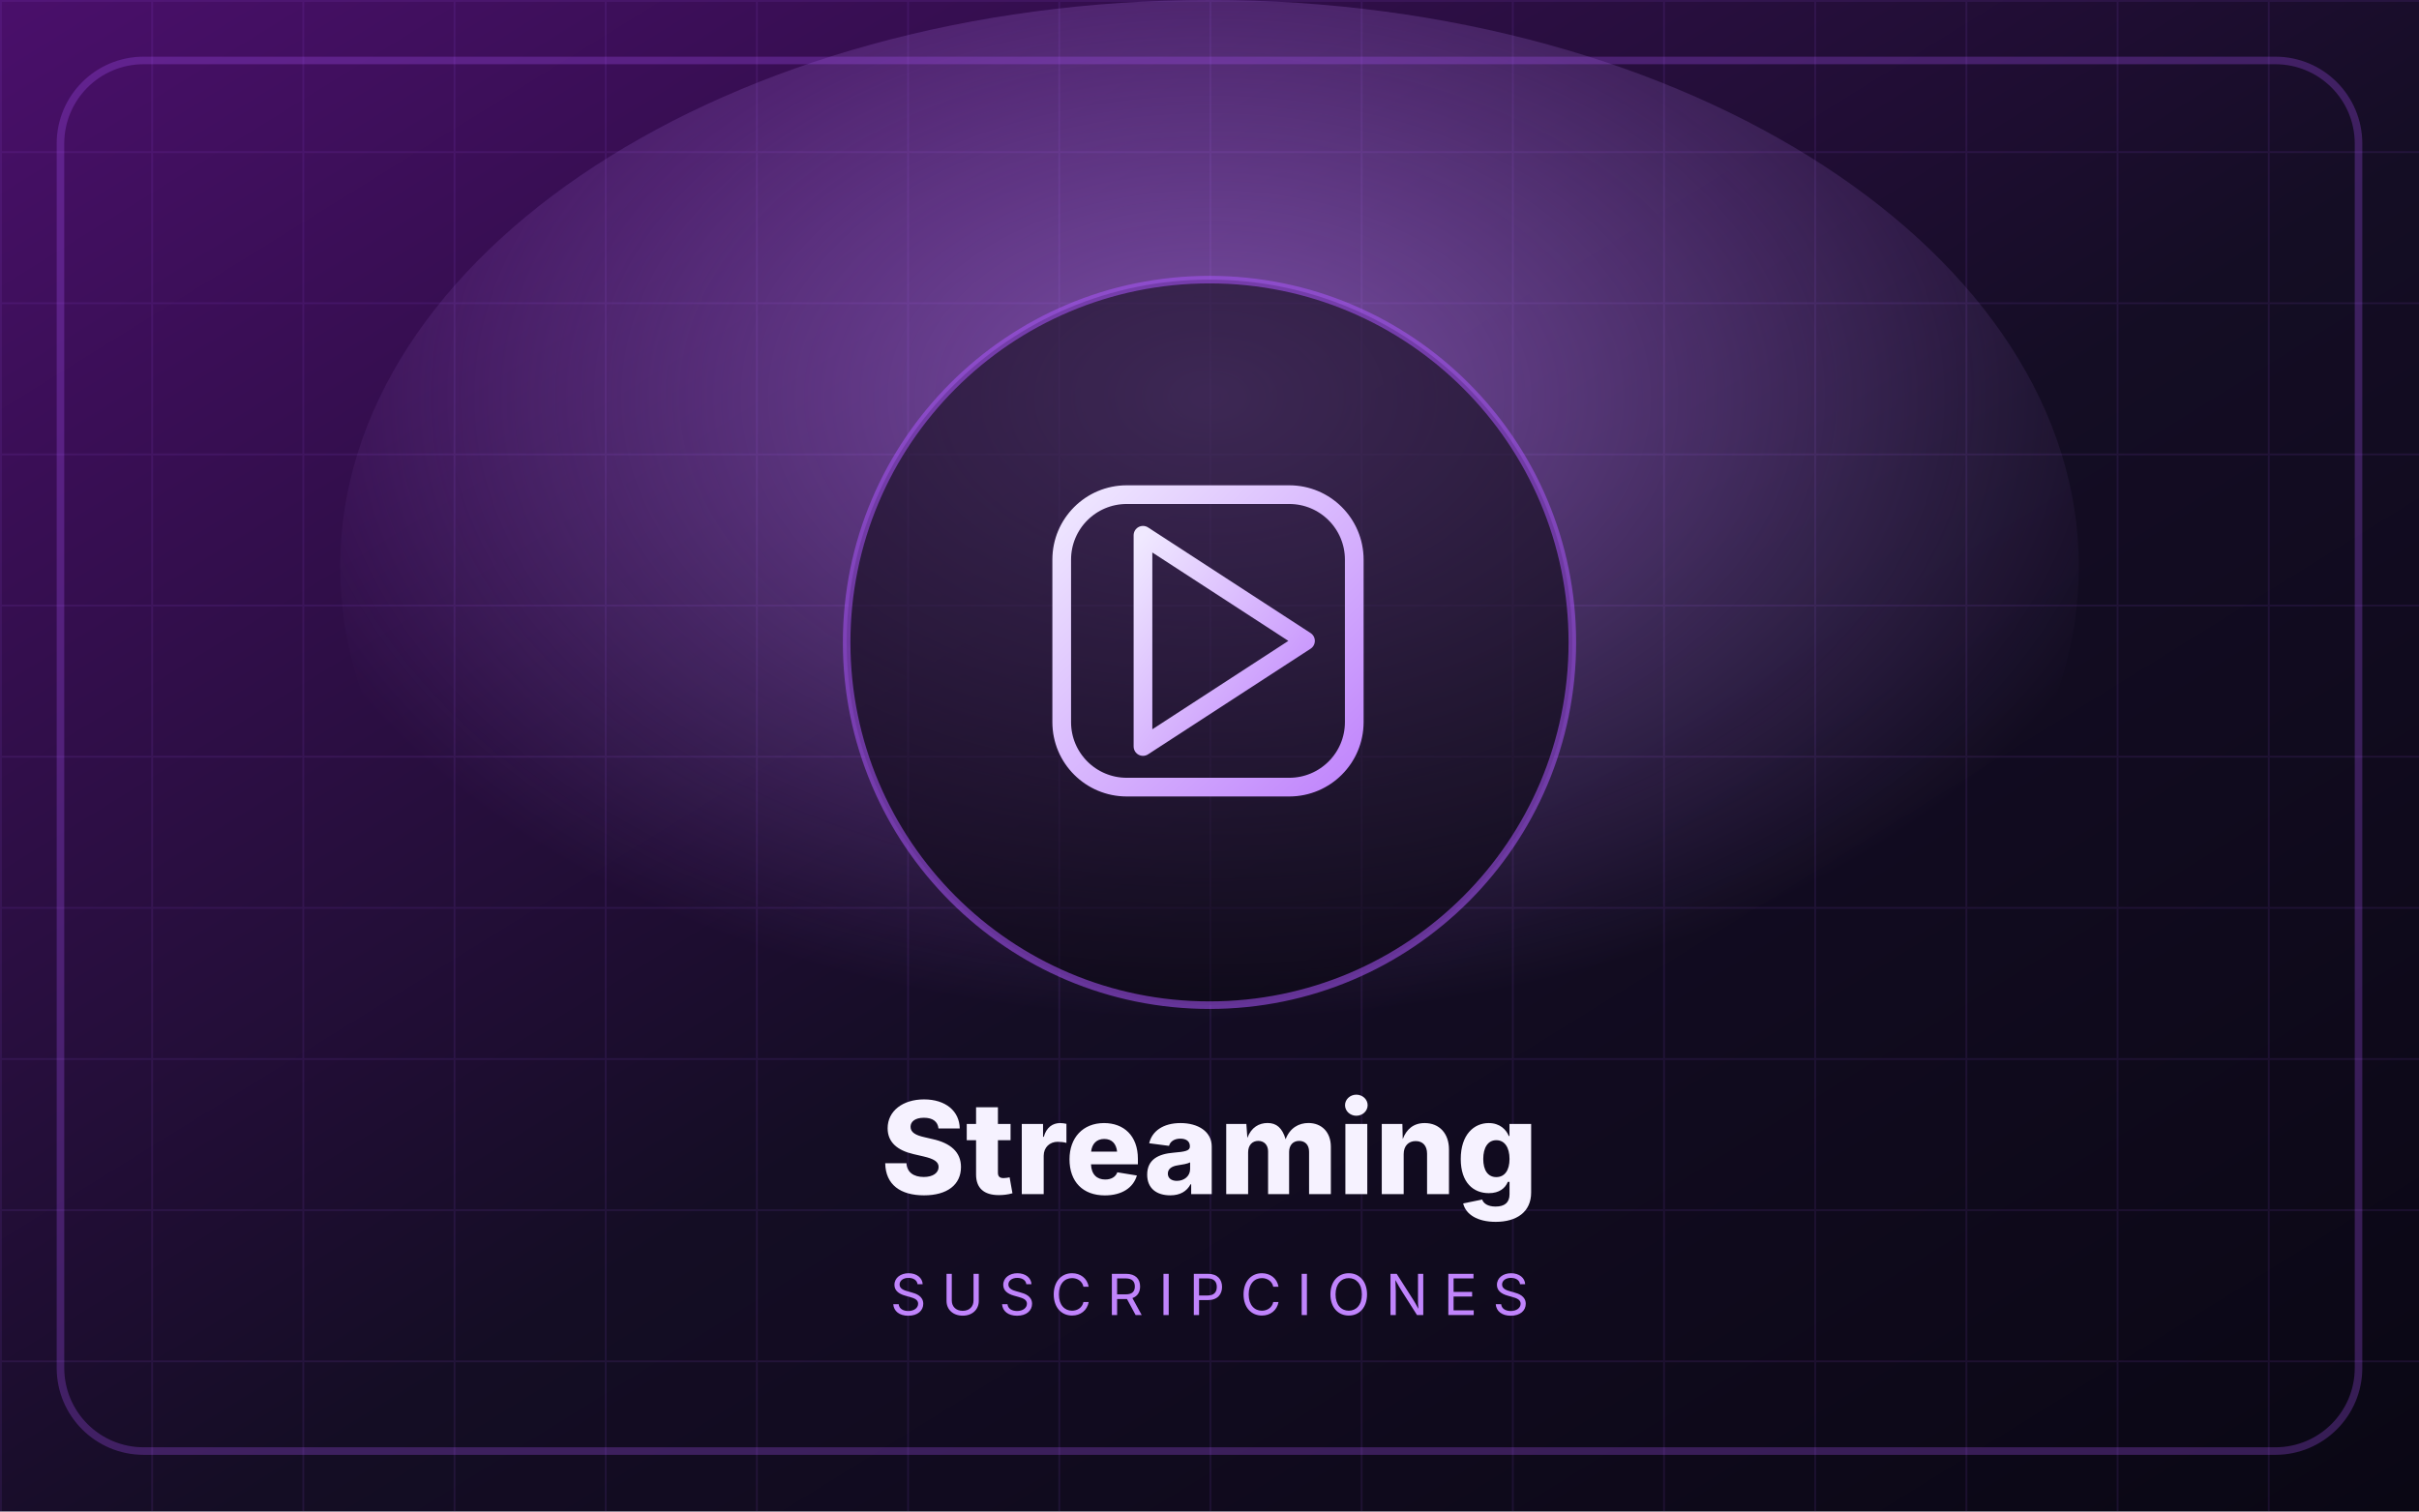
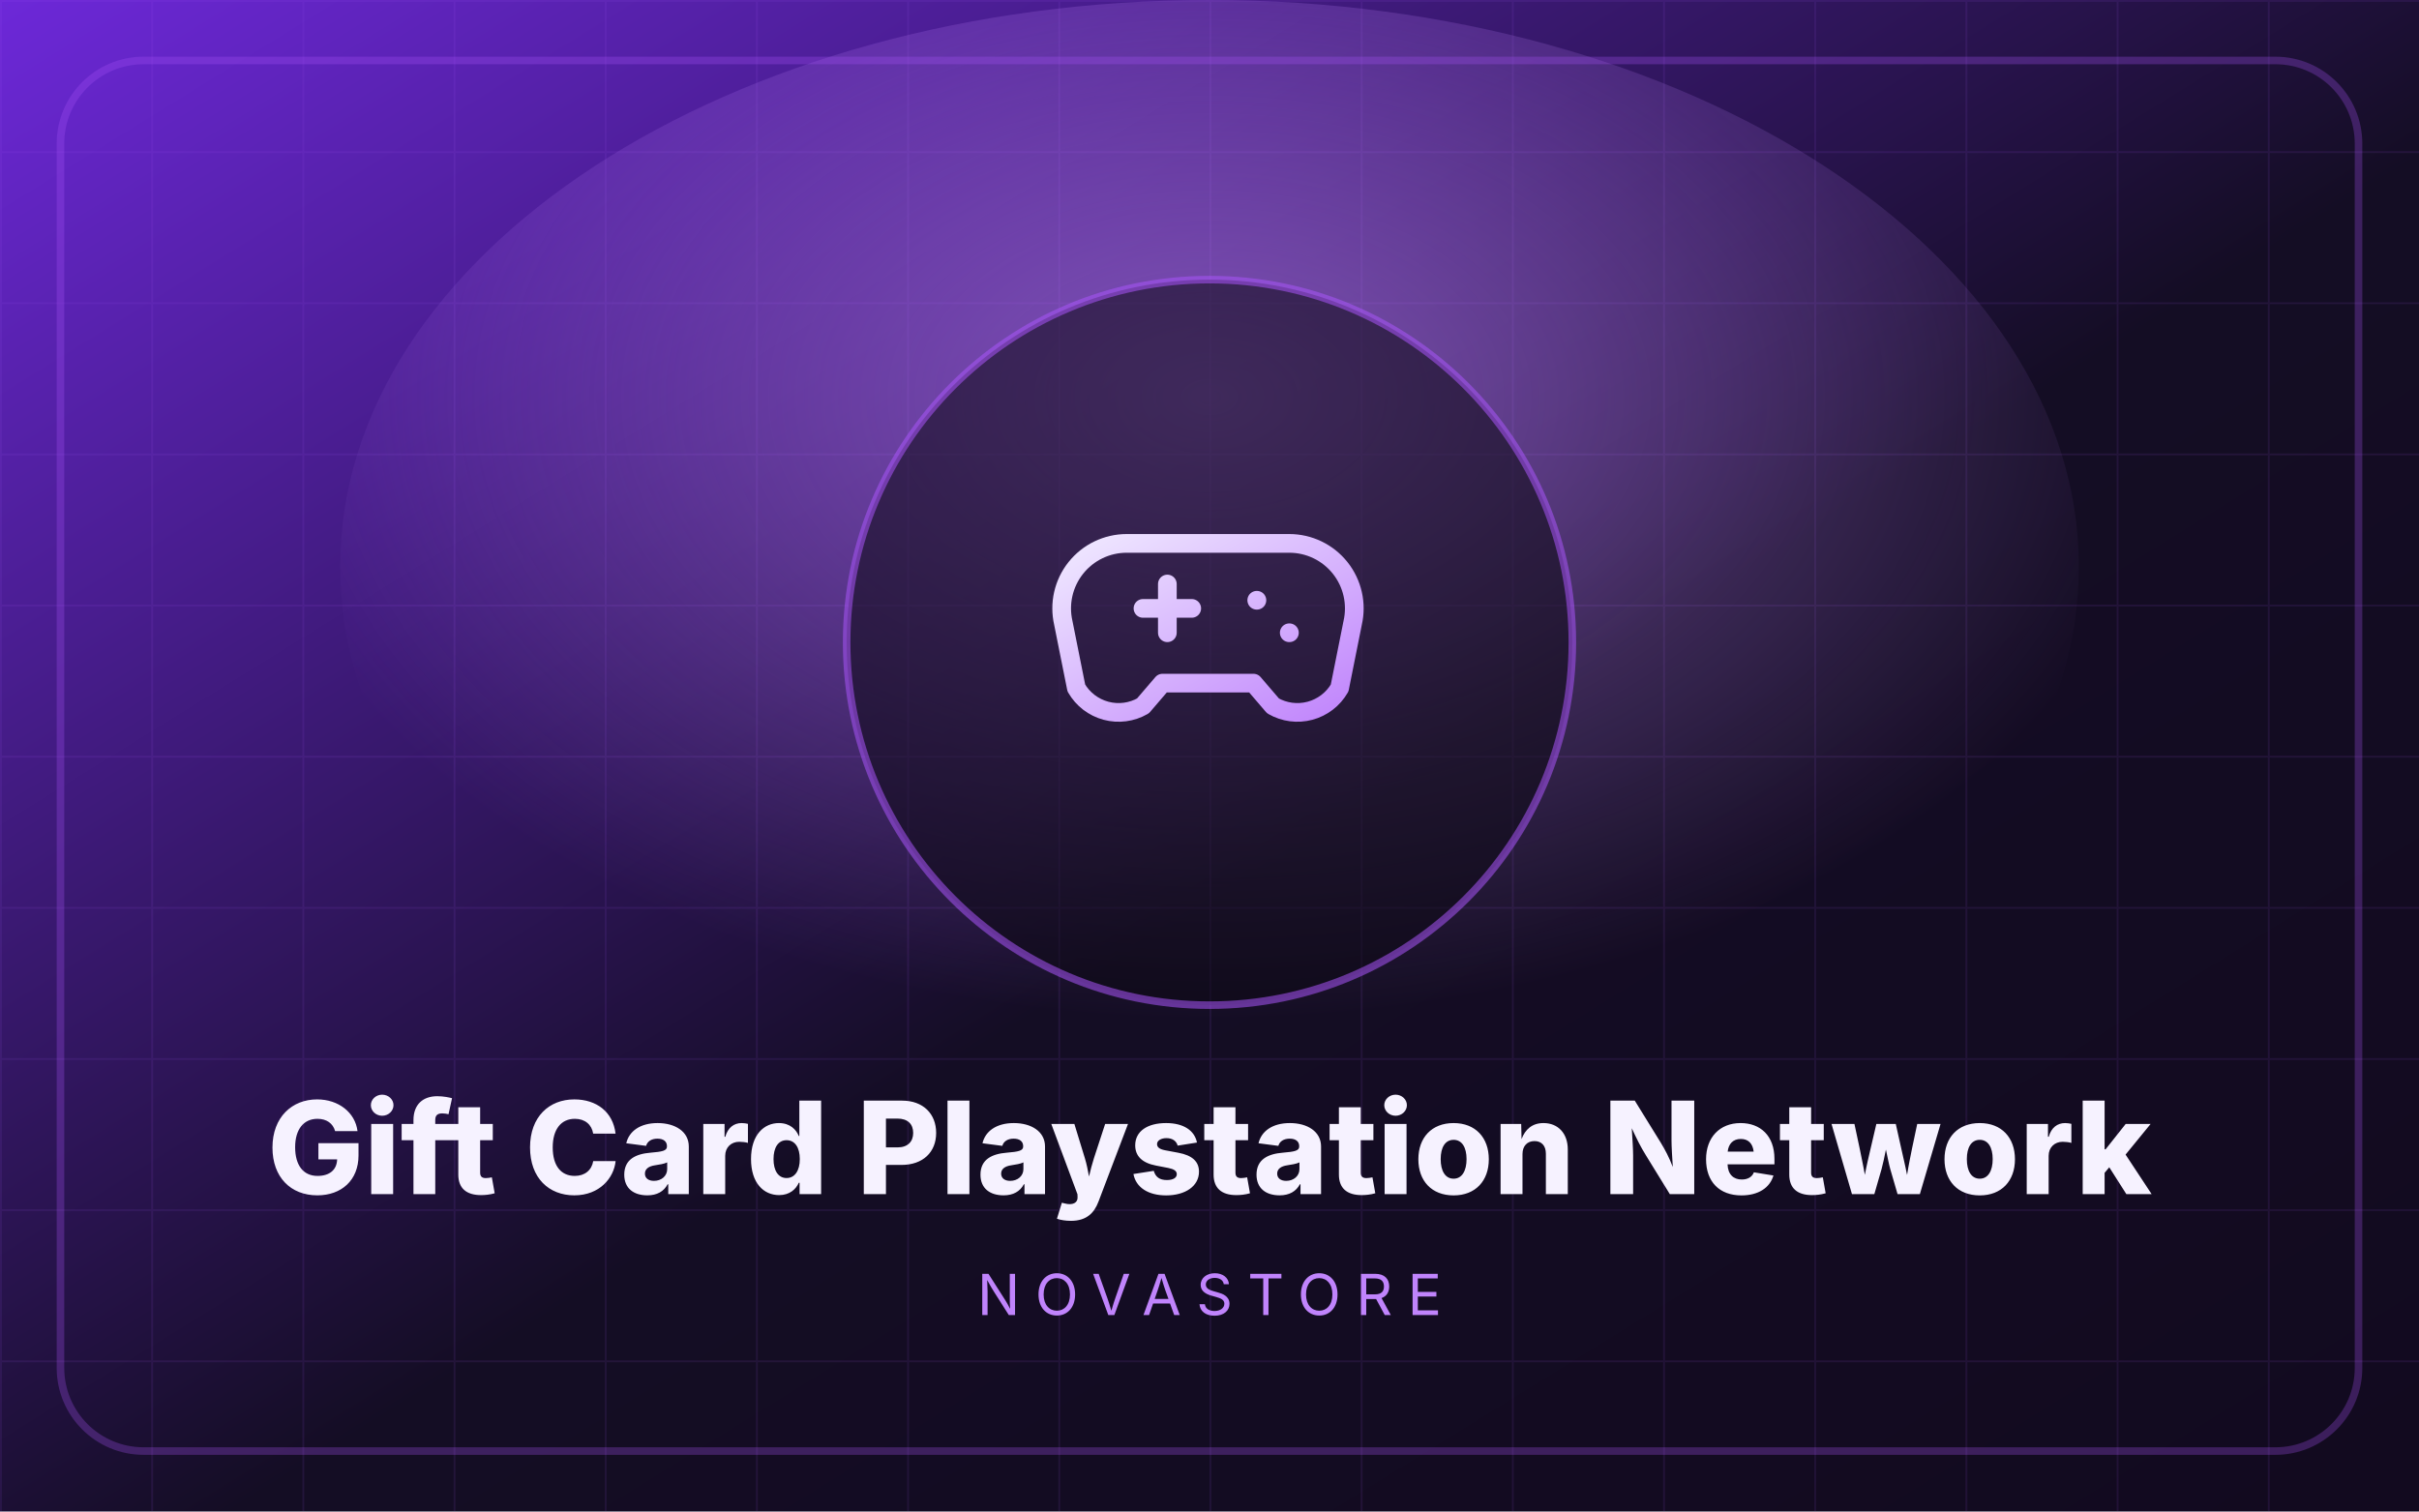
- <svg xmlns="http://www.w3.org/2000/svg" viewBox="0 0 640 400" width="640" height="400" role="img" aria-label="Streaming">
+ <svg xmlns="http://www.w3.org/2000/svg" viewBox="0 0 640 400" width="640" height="400" role="img" aria-label="Gift Card Playstation Network">
  <defs>
    <linearGradient id="bg" x1="0" y1="0" x2="1" y2="1">
-       <stop offset="0%" stop-color="#4a0f6b" />
+       <stop offset="0%" stop-color="#6d28d9" />
      <stop offset="55%" stop-color="#140d24" />
-       <stop offset="100%" stop-color="#0a0714" />
+       <stop offset="100%" stop-color="#120a1f" />
    </linearGradient>
    <radialGradient id="glow" cx="50%" cy="35%" r="55%">
      <stop offset="0%" stop-color="#c084fc" stop-opacity="0.55" />
      <stop offset="100%" stop-color="#c084fc" stop-opacity="0" />
    </radialGradient>
    <pattern id="grid" width="40" height="40" patternUnits="userSpaceOnUse">
      <path d="M40 0H0v40" fill="none" stroke="#a855f7" stroke-opacity="0.10" stroke-width="1" />
    </pattern>
    <linearGradient id="stroke" x1="0" y1="0" x2="1" y2="1">
      <stop offset="0%" stop-color="#f0e9ff" />
      <stop offset="100%" stop-color="#c084fc" />
    </linearGradient>
  </defs>
  <rect width="640" height="400" fill="url(#bg)" />
  <rect width="640" height="400" fill="url(#grid)" />
  <ellipse cx="320" cy="150" rx="230" ry="150" fill="url(#glow)" />
  <circle cx="320" cy="170" r="96" fill="#0b0813" fill-opacity="0.55" stroke="#a855f7" stroke-opacity="0.55" stroke-width="2" />
  <g transform="translate(268 118) scale(4.3)" fill="none" stroke="url(#stroke)" stroke-width="1.15" stroke-linecap="round" stroke-linejoin="round">
-     <path d="M8 5.5v13l10-6.5-10-6.5Z" />
-     <rect x="3" y="3" width="18" height="18" rx="4" />
+     <path d="M8 10h3M9.5 8.5v3M15 9.5h.01M17 11.5h.01M7 6h10a4 4 0 0 1 3.9 4.9l-.8 4A3 3 0 0 1 16 16l-1.2-1.4h-5.6L8 16a3 3 0 0 1-4.1-1.1l-.8-4A4 4 0 0 1 7 6Z" />
  </g>
-   <text x="320" y="316" text-anchor="middle" font-family="Inter, Segoe UI, Arial, sans-serif" font-size="34" font-weight="800" fill="#f6f2ff">Streaming</text>
-   <text x="320" y="348" text-anchor="middle" font-family="Inter, Segoe UI, Arial, sans-serif" font-size="15" letter-spacing="4" fill="#c084fc">SUSCRIPCIONES</text>
+   <text x="320" y="316" text-anchor="middle" font-family="Inter, Segoe UI, Arial, sans-serif" font-size="34" font-weight="800" fill="#f6f2ff">Gift Card Playstation Network</text>
+   <text x="320" y="348" text-anchor="middle" font-family="Inter, Segoe UI, Arial, sans-serif" font-size="15" letter-spacing="4" fill="#c084fc">NOVASTORE</text>
  <rect x="16" y="16" width="608" height="368" rx="22" fill="none" stroke="#a855f7" stroke-opacity="0.28" stroke-width="2" />
</svg>
